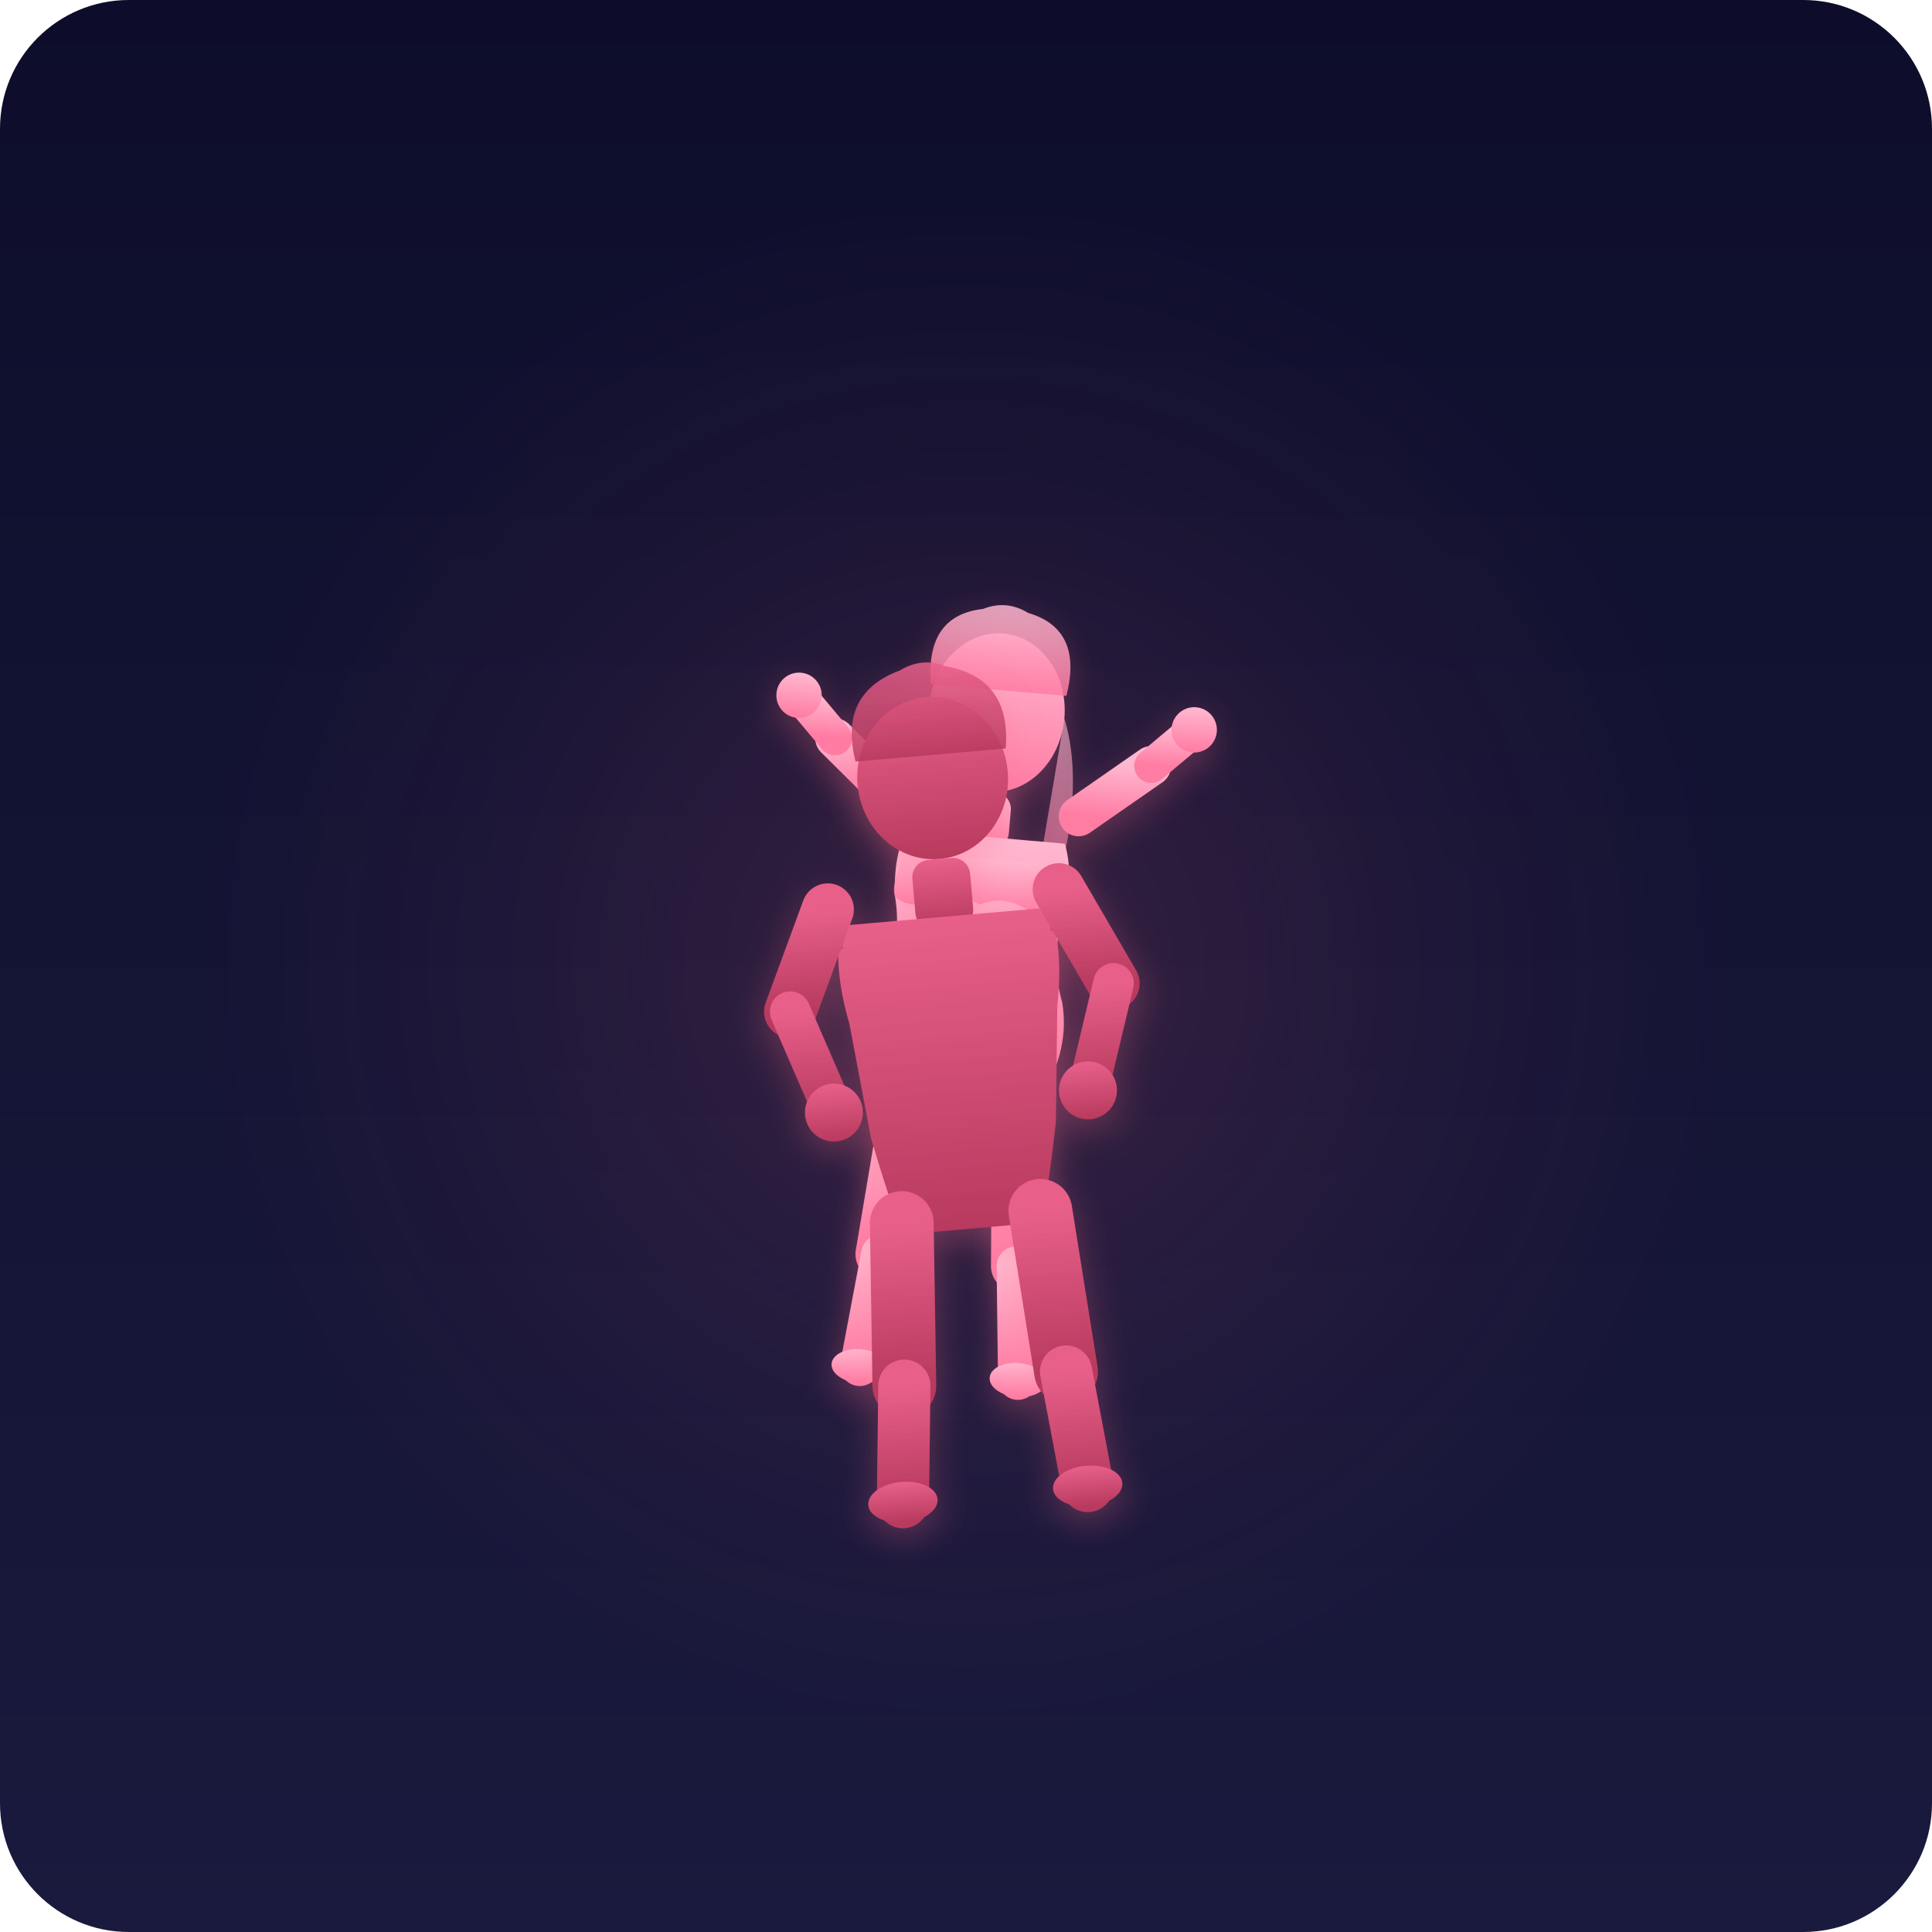
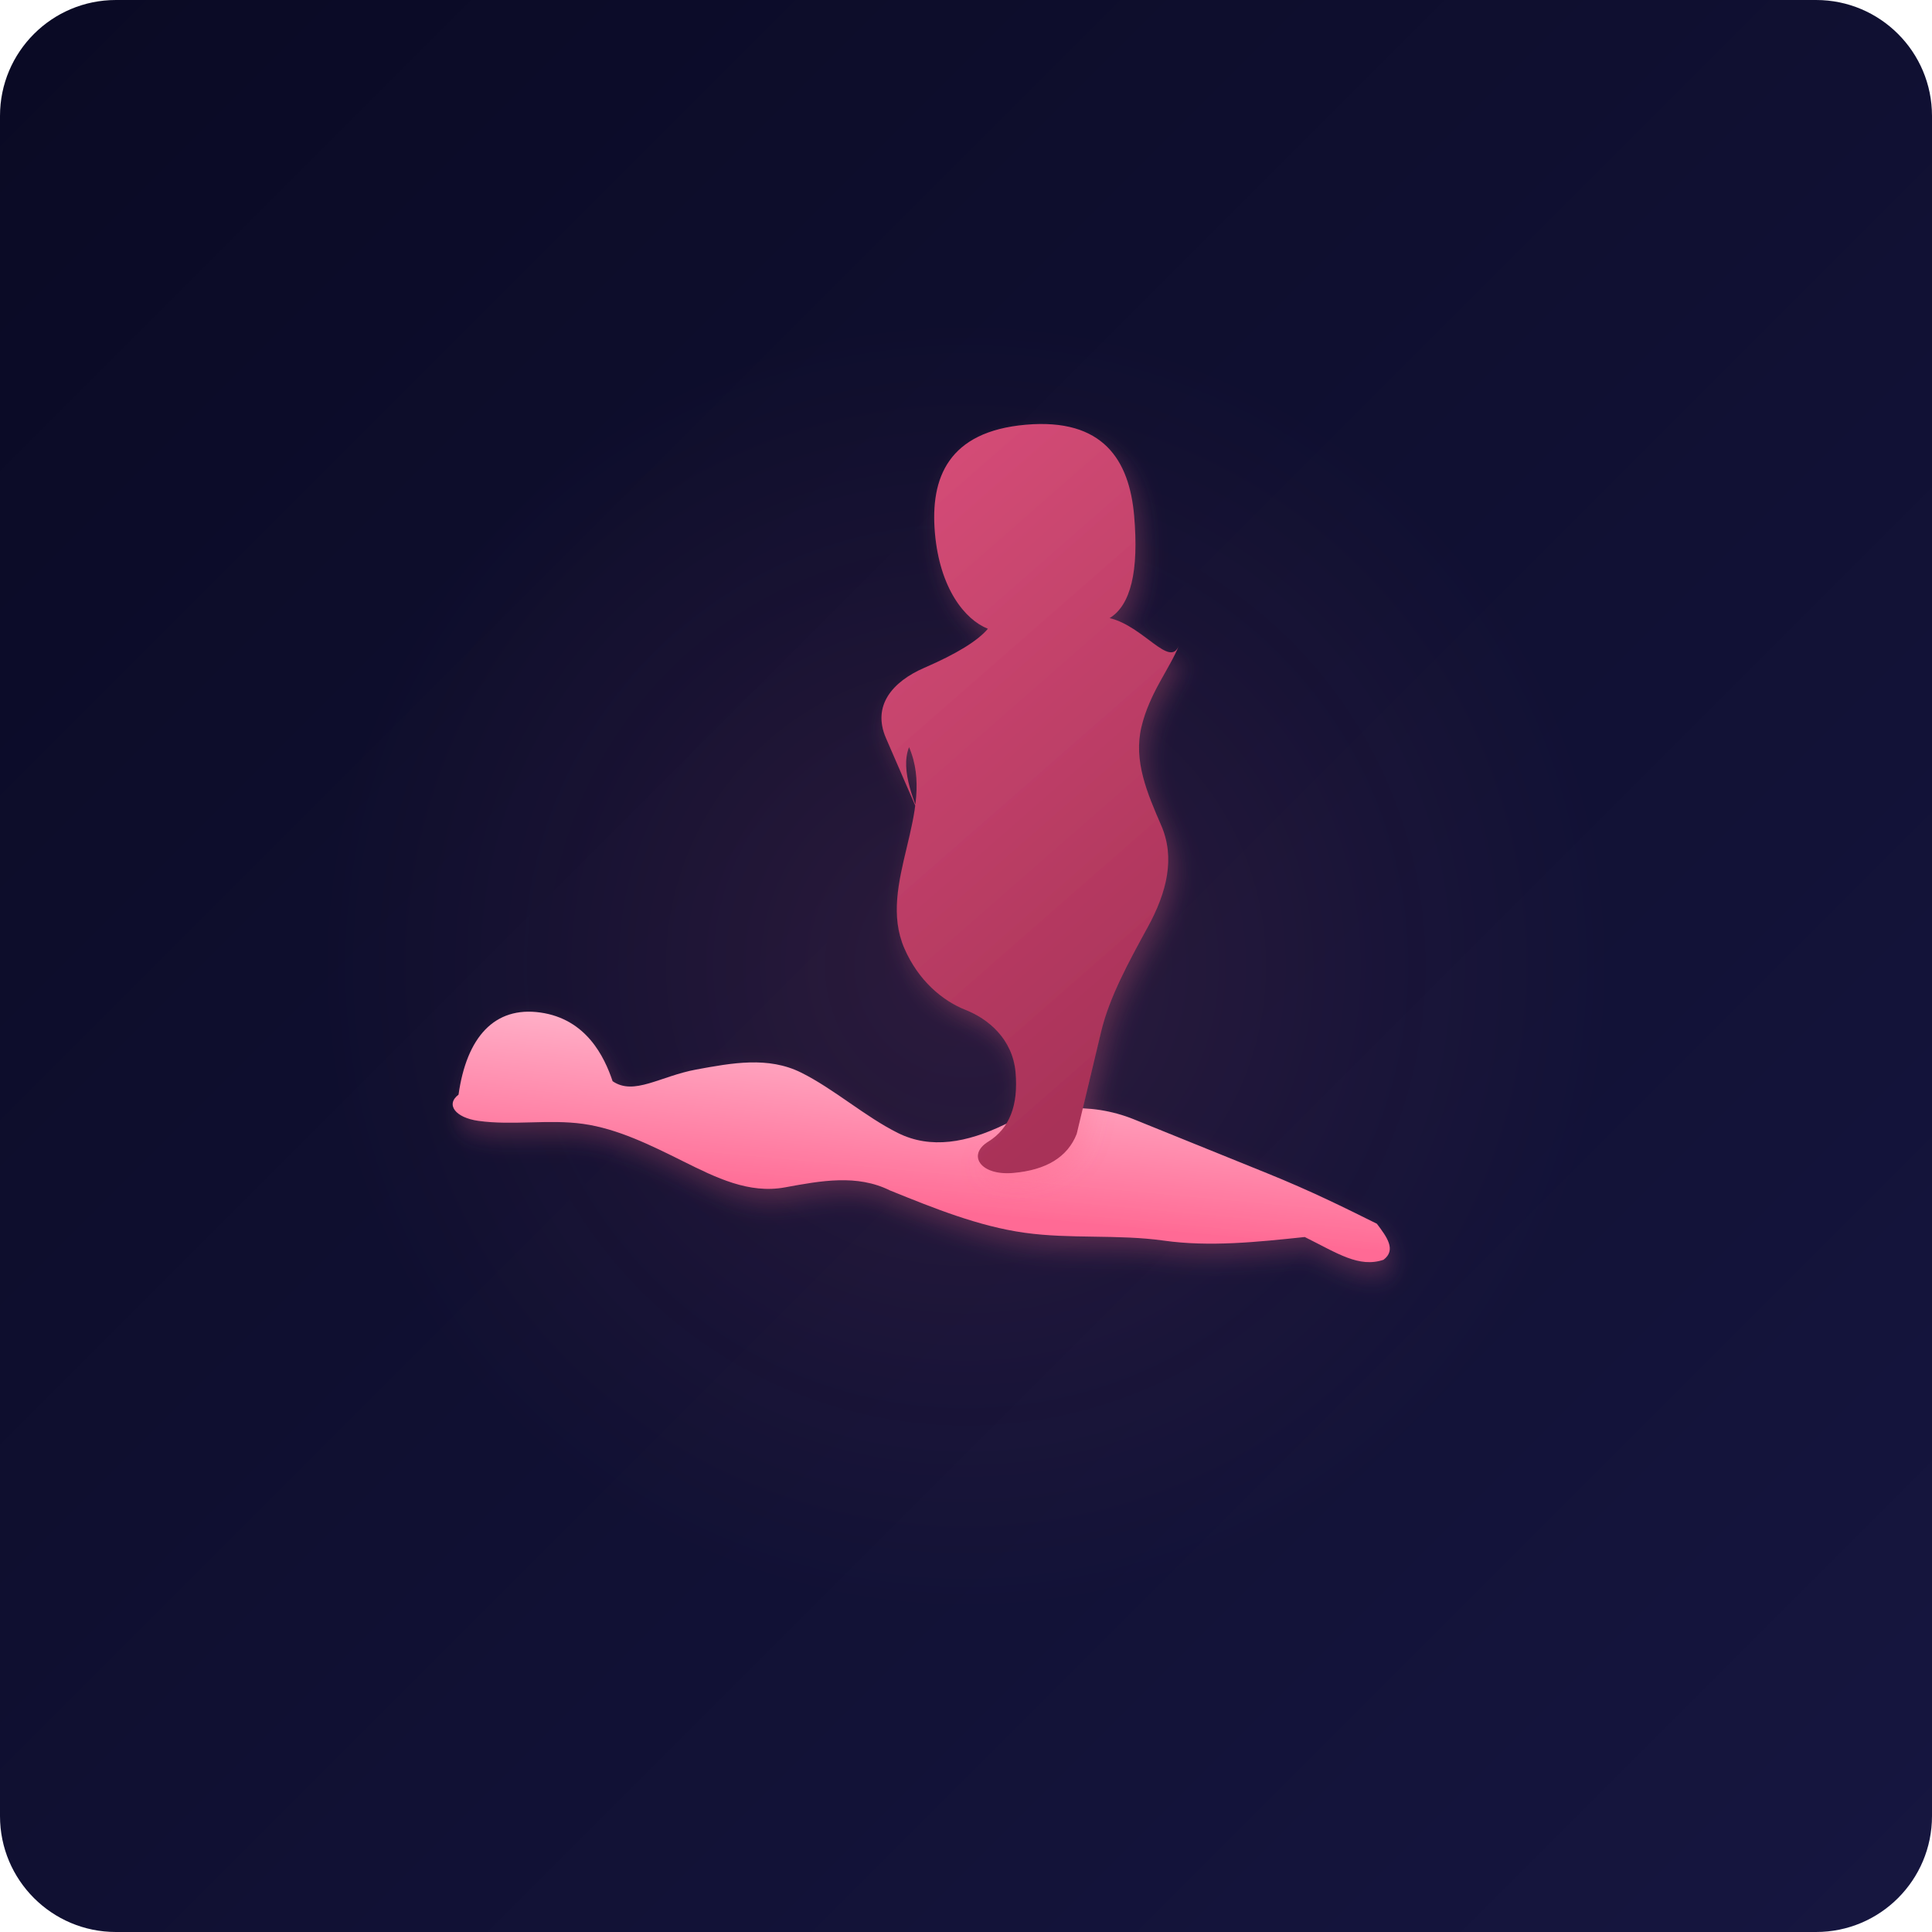
- <svg xmlns="http://www.w3.org/2000/svg" viewBox="0 0 300 300" width="300" height="300">
+ <svg xmlns="http://www.w3.org/2000/svg" viewBox="0 0 400 400" width="400" height="400">
  <defs>
-     <linearGradient id="bg" x1="0" y1="0" x2="0" y2="1">
-       <stop offset="0%" stop-color="#0d0d2b" />
-       <stop offset="100%" stop-color="#1a1a3e" />
+     <linearGradient id="bg" x1="0" y1="0" x2="1" y2="1">
+       <stop offset="0%" stop-color="#0a0a24" />
+       <stop offset="100%" stop-color="#161640" />
    </linearGradient>
-     <linearGradient id="f1" x1="0" y1="0" x2="0" y2="1">
-       <stop offset="0%" stop-color="#FFB8D0" />
-       <stop offset="100%" stop-color="#FF7BA3" />
+     <linearGradient id="p1" x1="0" y1="0" x2="0.3" y2="1">
+       <stop offset="0%" stop-color="#FFB0C8" />
+       <stop offset="100%" stop-color="#FF6B95" />
    </linearGradient>
-     <linearGradient id="f2" x1="0" y1="0" x2="0" y2="1">
-       <stop offset="0%" stop-color="#E8608A" />
-       <stop offset="100%" stop-color="#B83A5E" />
+     <linearGradient id="p2" x1="0" y1="0" x2="0.3" y2="1">
+       <stop offset="0%" stop-color="#D94F7A" />
+       <stop offset="100%" stop-color="#A83258" />
    </linearGradient>
-     <radialGradient id="glow" cx="50%" cy="50%" r="50%">
-       <stop offset="0%" stop-color="#FF6B8A" stop-opacity="0.15" />
-       <stop offset="60%" stop-color="#FF6B8A" stop-opacity="0.05" />
+     <radialGradient id="glow" cx="50%" cy="50%" r="45%">
+       <stop offset="0%" stop-color="#FF6B8A" stop-opacity="0.12" />
+       <stop offset="70%" stop-color="#FF6B8A" stop-opacity="0.03" />
      <stop offset="100%" stop-color="#FF6B8A" stop-opacity="0" />
    </radialGradient>
-     <filter id="shadow" x="-20%" y="-20%" width="140%" height="140%">
-       <feDropShadow dx="0" dy="2" stdDeviation="3" flood-color="#FF6B8A" flood-opacity="0.3" />
+     <filter id="sf" x="-10%" y="-10%" width="120%" height="120%">
+       <feGaussianBlur in="SourceAlpha" stdDeviation="2" result="blur" />
+       <feOffset dx="1" dy="2" result="offsetBlur" />
+       <feFlood flood-color="#FF6B8A" flood-opacity="0.25" result="color" />
+       <feComposite in="color" in2="offsetBlur" operator="in" result="shadow" />
+       <feMerge>
+         <feMergeNode in="shadow" />
+         <feMergeNode in="SourceGraphic" />
+       </feMerge>
    </filter>
  </defs>
-   <rect width="300" height="300" fill="url(#bg)" rx="20" />
-   <circle cx="150" cy="150" r="120" fill="url(#glow)" />
-   <g transform="translate(150,165) rotate(5) scale(0.88)" filter="url(#shadow)">
-     <ellipse cx="0" cy="-62" rx="12" ry="14" fill="url(#f1)" />
-     <path d="M-12,-66 Q-14,-78 -4,-80 Q0,-82 4,-80 Q14,-78 12,-66" fill="url(#f1)" opacity="0.85" />
-     <path d="M-12,-62 Q-16,-52 -14,-37 Q-12,-32 -10,-37" fill="url(#f1)" opacity="0.6" />
-     <path d="M12,-62 Q16,-52 14,-37 Q12,-32 10,-37" fill="url(#f1)" opacity="0.6" />
-     <rect x="-4" y="-48" width="8" height="10" rx="3" fill="url(#f1)" />
-     <path d="M-14,-40 Q-16,-35 -15,-28 Q-13,-20 -16,-12 Q-18,-4 -14,4 Q-10,10 -10,12 L10,12 Q10,10 14,4 Q18,-4 16,-12 Q13,-20 15,-28 Q16,-35 14,-40 Z" fill="url(#f1)" />
-     <path d="M-14,-36 Q-16,-30 -15,-28 Q-12,-26 -8,-28 Q-4,-30 0,-28 Q4,-30 8,-28 Q12,-26 15,-28 Q16,-30 14,-36" fill="url(#f1)" opacity="0.9" />
-     <line x1="-16" y1="-45" x2="-28" y2="-55" stroke="url(#f1)" stroke-width="7" stroke-linecap="round" />
-     <line x1="-28" y1="-55" x2="-35" y2="-62" stroke="url(#f1)" stroke-width="6" stroke-linecap="round" />
-     <circle cx="-35" cy="-62" r="4" fill="url(#f1)" />
-     <line x1="16" y1="-45" x2="28" y2="-55" stroke="url(#f1)" stroke-width="7" stroke-linecap="round" />
-     <line x1="28" y1="-55" x2="35" y2="-62" stroke="url(#f1)" stroke-width="6" stroke-linecap="round" />
-     <circle cx="35" cy="-62" r="4" fill="url(#f1)" />
-     <line x1="-10" y1="10" x2="-12" y2="35" stroke="url(#f1)" stroke-width="9" stroke-linecap="round" />
-     <line x1="-12" y1="35" x2="-14" y2="55" stroke="url(#f1)" stroke-width="7" stroke-linecap="round" />
-     <ellipse cx="-14" cy="55" rx="5" ry="3" fill="url(#f1)" />
-     <line x1="10" y1="10" x2="12" y2="35" stroke="url(#f1)" stroke-width="9" stroke-linecap="round" />
-     <line x1="12" y1="35" x2="14" y2="55" stroke="url(#f1)" stroke-width="7" stroke-linecap="round" />
-     <ellipse cx="14" cy="55" rx="5" ry="3" fill="url(#f1)" />
-   </g>
-   <g transform="translate(150,180) rotate(-5) scale(0.9)" filter="url(#shadow)">
-     <ellipse cx="0" cy="-66" rx="13" ry="14" fill="url(#f2)" />
-     <path d="M-13,-70 Q-15,-82 -4,-85 Q0,-87 4,-85 Q15,-82 13,-70" fill="url(#f2)" opacity="0.85" />
-     <rect x="-5" y="-52" width="10" height="12" rx="3" fill="url(#f2)" />
-     <path d="M-18,-42 Q-20,-35 -18,-25 Q-17,-15 -16,-5 Q-14,5 -12,12 L12,12 Q14,5 16,-5 Q17,-15 18,-25 Q20,-35 18,-42 Z" fill="url(#f2)" />
-     <path d="M-18,-42 Q-22,-44 -22,-40 Q-22,-38 -18,-38" fill="url(#f2)" opacity="0.8" />
-     <path d="M18,-42 Q22,-44 22,-40 Q22,-38 18,-38" fill="url(#f2)" opacity="0.8" />
-     <line x1="-20" y1="-45" x2="-28" y2="-28" stroke="url(#f2)" stroke-width="9" stroke-linecap="round" />
-     <line x1="-28" y1="-28" x2="-22" y2="-10" stroke="url(#f2)" stroke-width="7" stroke-linecap="round" />
-     <circle cx="-22" cy="-10" r="5" fill="url(#f2)" />
-     <line x1="20" y1="-45" x2="28" y2="-28" stroke="url(#f2)" stroke-width="9" stroke-linecap="round" />
-     <line x1="28" y1="-28" x2="22" y2="-10" stroke="url(#f2)" stroke-width="7" stroke-linecap="round" />
-     <circle cx="22" cy="-10" r="5" fill="url(#f2)" />
-     <line x1="-12" y1="10" x2="-14" y2="38" stroke="url(#f2)" stroke-width="11" stroke-linecap="round" />
-     <line x1="-14" y1="38" x2="-16" y2="58" stroke="url(#f2)" stroke-width="9" stroke-linecap="round" />
-     <ellipse cx="-16" cy="58" rx="6" ry="3.5" fill="url(#f2)" />
-     <line x1="12" y1="10" x2="14" y2="38" stroke="url(#f2)" stroke-width="11" stroke-linecap="round" />
-     <line x1="14" y1="38" x2="16" y2="58" stroke="url(#f2)" stroke-width="9" stroke-linecap="round" />
-     <ellipse cx="16" cy="58" rx="6" ry="3.5" fill="url(#f2)" />
-   </g>
+   <rect width="400" height="400" fill="url(#bg)" rx="24" />
+   <circle cx="200" cy="200" r="150" fill="url(#glow)" />
+   <path d="M-80,0 C-80,-10 -76,-16 -68,-16 C-60,-16 -56,-10 -54,-6 C-50,-4 -46,-8 -40,-10 C-34,-12 -28,-14 -22,-12 C-16,-10 -10,-6 -4,-4 C2,-2 8,-4 14,-8 C20,-12 28,-14 36,-12 C44,-10 52,-8 60,-6 C68,-4 74,-2 80,0 C82,2 84,4 82,6 C78,8 74,6 68,4 C60,6 52,8 44,8 C36,8 28,10 20,10 C12,10 4,8 -4,6 C-10,4 -16,6 -22,8 C-28,10 -34,8 -40,6 C-46,4 -52,2 -58,2 C-64,2 -70,4 -76,4 C-80,4 -82,2 -80,0 Z" fill="url(#p1)" transform="translate(190,240) rotate(8) scale(1.2,1.2)" filter="url(#sf)" />
+   <path d="M0,-76 C-14,-76 -18,-68 -18,-58 C-18,-48 -14,-42 -10,-40 C-12,-38 -16,-36 -22,-34 C-28,-32 -32,-28 -30,-22 C-28,-16 -26,-10 -24,-4 C-22,2 -20,6 -18,8 C-20,6 -22,2 -24,-4 C-26,-10 -28,-16 -26,-20 C-24,-14 -26,-8 -28,-2 C-30,4 -32,10 -30,16 C-28,22 -24,26 -20,28 C-16,30 -12,34 -12,40 C-12,46 -14,50 -18,52 C-22,54 -20,58 -14,58 C-8,58 -4,56 -2,52 C0,46 2,40 4,34 C6,28 10,22 14,16 C18,10 20,4 18,-2 C16,-8 14,-14 16,-20 C18,-26 22,-30 24,-34 C22,-30 18,-38 12,-40 C16,-42 18,-48 18,-58 C18,-68 14,-76 0,-76 Z" fill="url(#p2)" transform="translate(220,175) rotate(-5) scale(1.15,1.15)" filter="url(#sf)" />
</svg>
